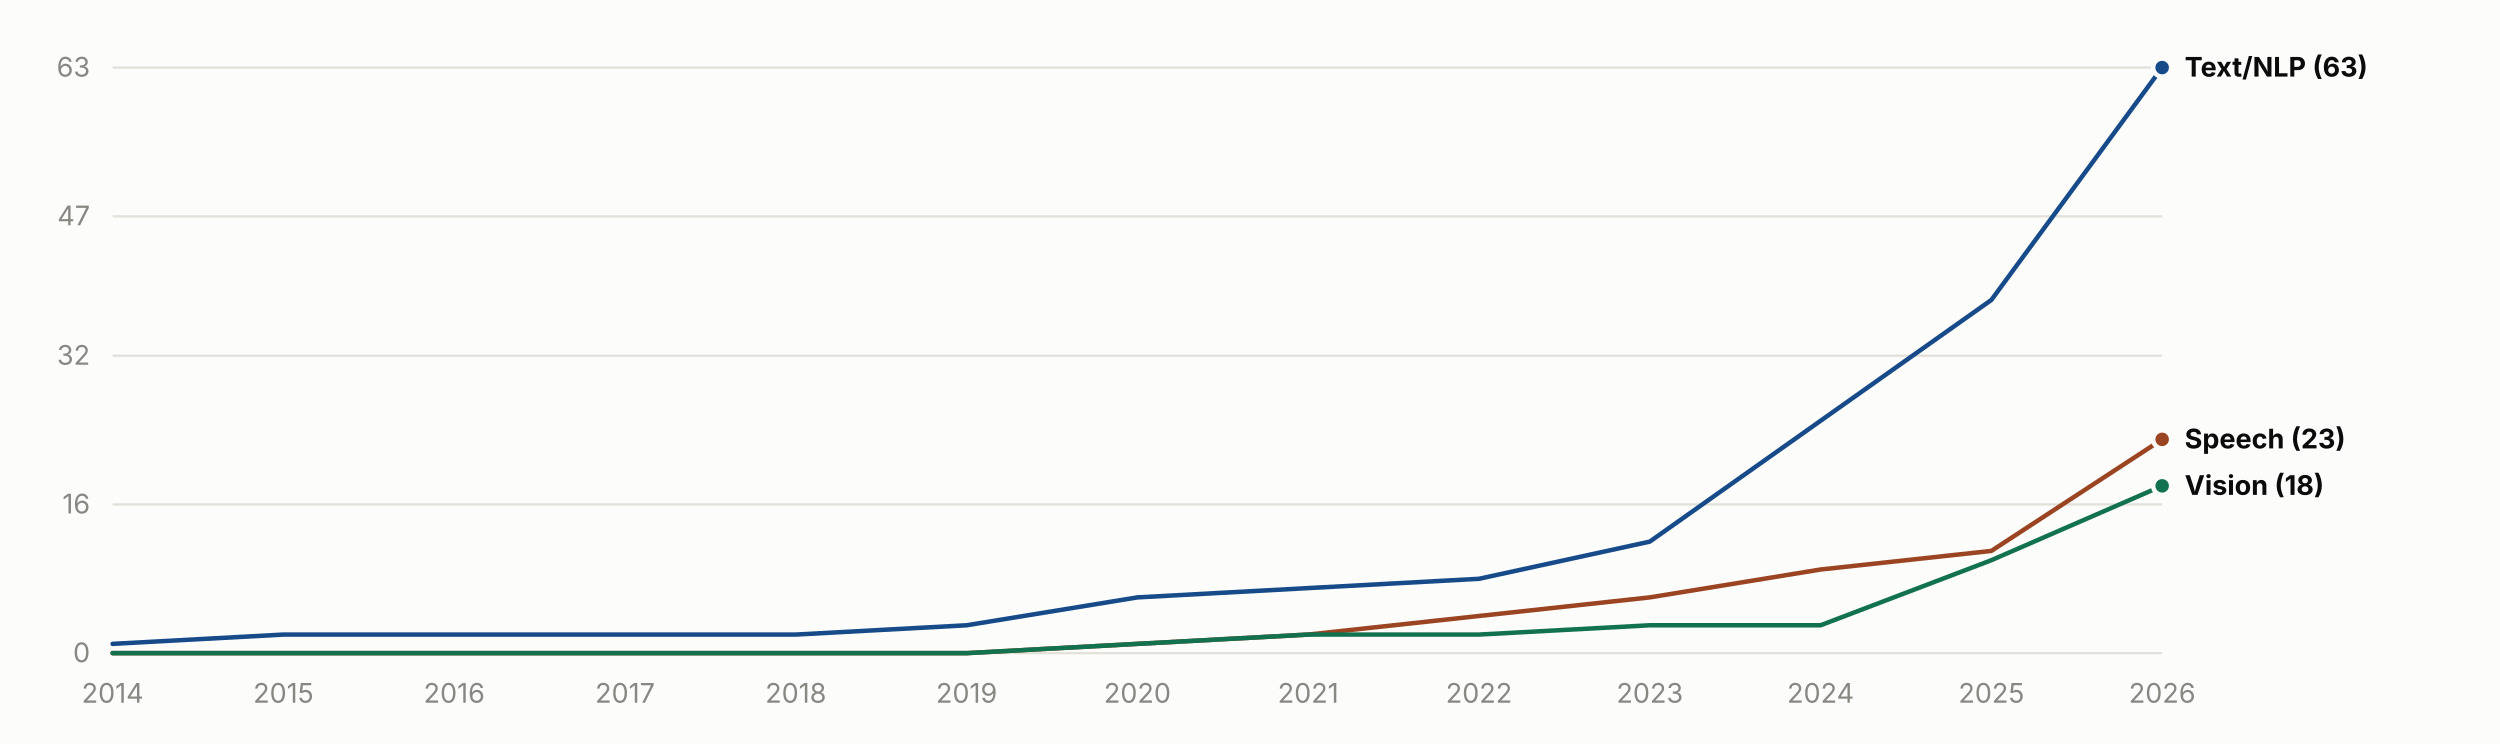
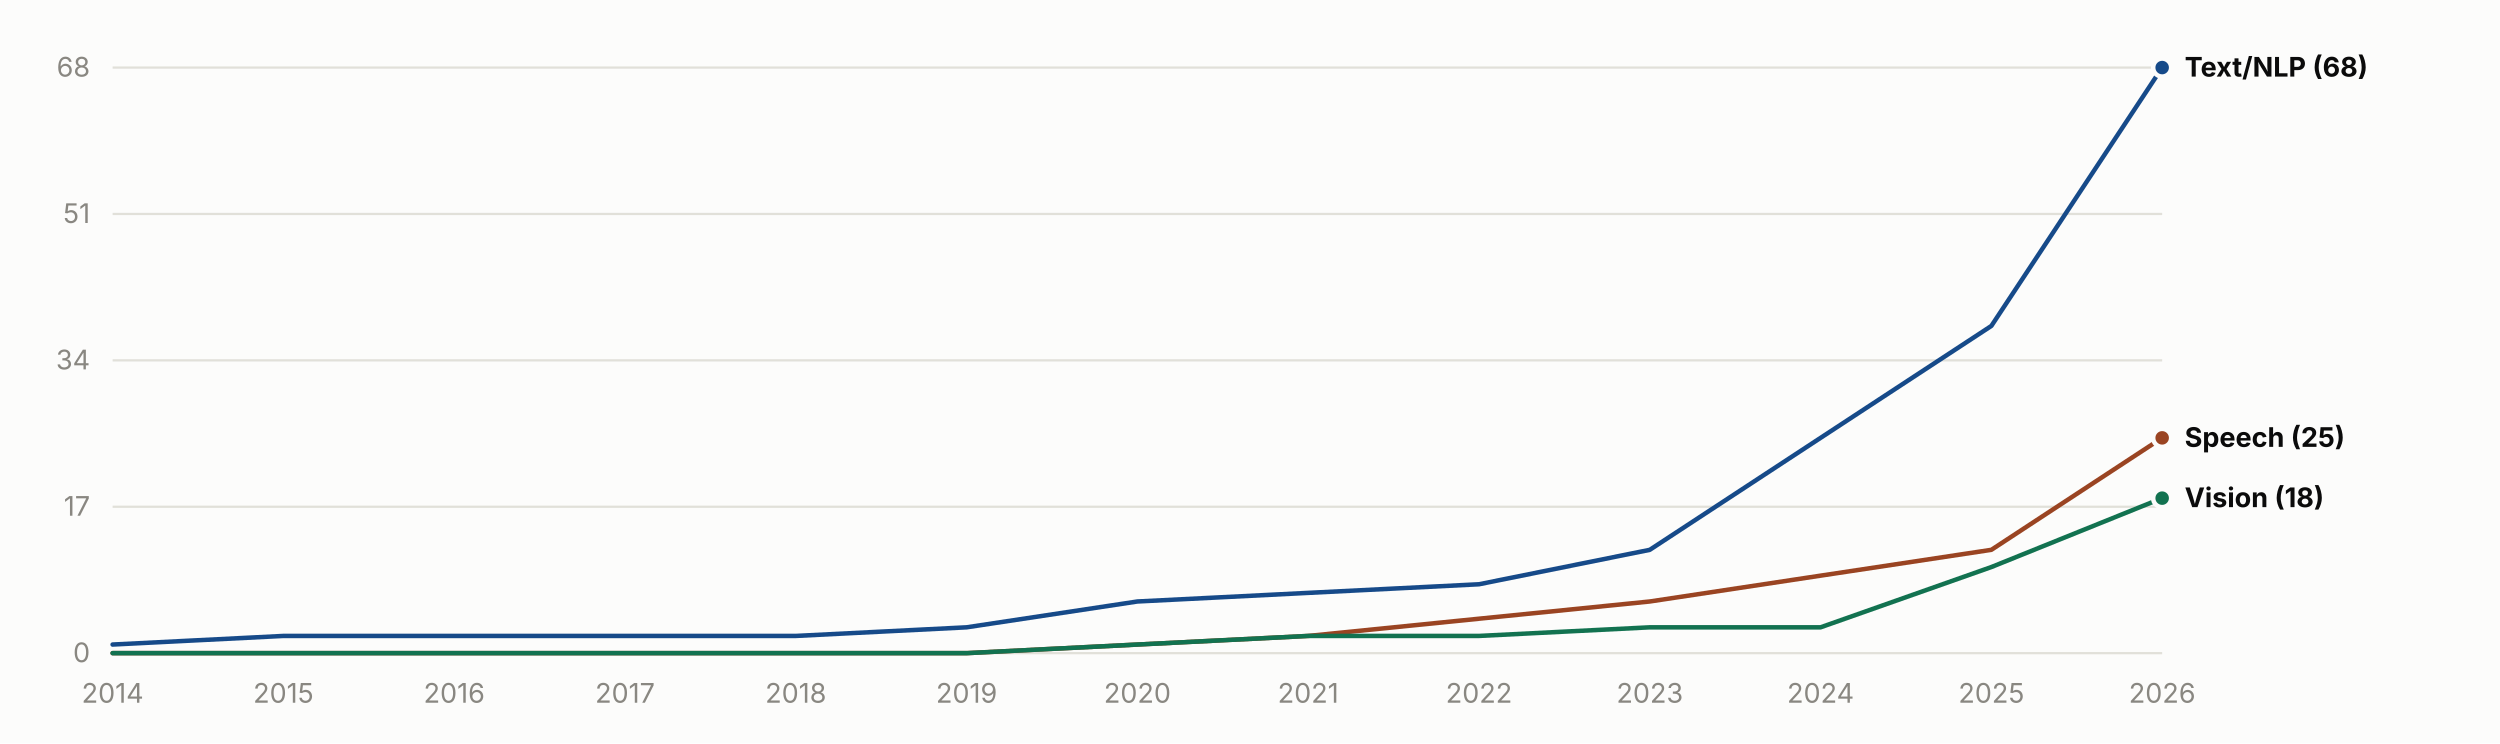
<svg xmlns="http://www.w3.org/2000/svg" width="1110" height="330" viewBox="0 0 1110 330">
  <rect width="1110" height="330" fill="#fcfcfb" />
  <style>text{font-family:"Segoe UI",Inter,Arial,sans-serif;fill:#0b0b0b}.title{font-size:22px;font-weight:700}.sub{font-size:12px;fill:#52514e}.muted{font-size:11px;fill:#898781}.axis{font-size:12px;fill:#898781}.grid{stroke:#e1e0d9;stroke-width:1}.legend{font-size:12px;fill:#52514e}.endlabel{font-size:12px;font-weight:700}</style>
  <line x1="50" y1="290.0" x2="960" y2="290.0" class="grid" />
  <text x="40" y="294.0" text-anchor="end" class="axis">0</text>
-   <line x1="50" y1="223.968" x2="960" y2="223.968" class="grid" />
-   <text x="40" y="227.968" text-anchor="end" class="axis">16</text>
-   <line x1="50" y1="157.937" x2="960" y2="157.937" class="grid" />
-   <text x="40" y="161.937" text-anchor="end" class="axis">32</text>
-   <line x1="50" y1="96.032" x2="960" y2="96.032" class="grid" />
-   <text x="40" y="100.032" text-anchor="end" class="axis">47</text>
+   <line x1="50" y1="225.0" x2="960" y2="225.0" class="grid" />
+   <text x="40" y="229.0" text-anchor="end" class="axis">17</text>
+   <line x1="50" y1="160.0" x2="960" y2="160.0" class="grid" />
+   <text x="40" y="164.0" text-anchor="end" class="axis">34</text>
+   <line x1="50" y1="95.0" x2="960" y2="95.0" class="grid" />
+   <text x="40" y="99.0" text-anchor="end" class="axis">51</text>
  <line x1="50" y1="30.0" x2="960" y2="30.0" class="grid" />
-   <text x="40" y="34.0" text-anchor="end" class="axis">63</text>
+   <text x="40" y="34.0" text-anchor="end" class="axis">68</text>
  <text x="50.0" y="312" text-anchor="middle" class="axis">2014</text>
  <text x="125.833" y="312" text-anchor="middle" class="axis">2015</text>
  <text x="201.667" y="312" text-anchor="middle" class="axis">2016</text>
  <text x="277.5" y="312" text-anchor="middle" class="axis">2017</text>
  <text x="353.333" y="312" text-anchor="middle" class="axis">2018</text>
  <text x="429.167" y="312" text-anchor="middle" class="axis">2019</text>
  <text x="505.0" y="312" text-anchor="middle" class="axis">2020</text>
  <text x="580.833" y="312" text-anchor="middle" class="axis">2021</text>
  <text x="656.667" y="312" text-anchor="middle" class="axis">2022</text>
  <text x="732.5" y="312" text-anchor="middle" class="axis">2023</text>
  <text x="808.333" y="312" text-anchor="middle" class="axis">2024</text>
  <text x="884.167" y="312" text-anchor="middle" class="axis">2025</text>
  <text x="960.0" y="312" text-anchor="middle" class="axis">2026</text>
-   <polyline points="50.0,285.873 125.833,281.746 201.667,281.746 277.5,281.746 353.333,281.746 429.167,277.619 505.0,265.238 580.833,261.111 656.667,256.984 732.5,240.476 808.333,186.825 884.167,133.175 960.0,30.0" fill="none" stroke="#164a89" stroke-width="2" stroke-linejoin="round" stroke-linecap="round" />
+   <polyline points="50.0,286.176 125.833,282.353 201.667,282.353 277.5,282.353 353.333,282.353 429.167,278.529 505.0,267.059 580.833,263.235 656.667,259.412 732.5,244.118 808.333,194.412 884.167,144.706 960.0,30.0" fill="none" stroke="#164a89" stroke-width="2" stroke-linejoin="round" stroke-linecap="round" />
  <circle cx="960.0" cy="30.0" r="4" fill="#164a89" stroke="#fcfcfb" stroke-width="2" />
-   <text x="970.0" y="34.0" class="endlabel" fill="#164a89">Text/NLP (63)</text>
-   <polyline points="50.0,290.0 125.833,290.0 201.667,290.0 277.5,290.0 353.333,290.0 429.167,290.0 505.0,285.873 580.833,281.746 656.667,273.492 732.5,265.238 808.333,252.857 884.167,244.603 960.0,195.079" fill="none" stroke="#9a4422" stroke-width="2" stroke-linejoin="round" stroke-linecap="round" />
-   <circle cx="960.0" cy="195.079" r="4" fill="#9a4422" stroke="#fcfcfb" stroke-width="2" />
-   <text x="970.0" y="199.079" class="endlabel" fill="#9a4422">Speech (23)</text>
-   <polyline points="50.0,290.0 125.833,290.0 201.667,290.0 277.5,290.0 353.333,290.0 429.167,290.0 505.0,285.873 580.833,281.746 656.667,281.746 732.5,277.619 808.333,277.619 884.167,248.73 960.0,215.714" fill="none" stroke="#127250" stroke-width="2" stroke-linejoin="round" stroke-linecap="round" />
-   <circle cx="960.0" cy="215.714" r="4" fill="#127250" stroke="#fcfcfb" stroke-width="2" />
-   <text x="970.0" y="219.714" class="endlabel" fill="#127250">Vision (18)</text>
+   <text x="970.0" y="34.0" class="endlabel" fill="#164a89">Text/NLP (68)</text>
+   <polyline points="50.0,290.0 125.833,290.0 201.667,290.0 277.5,290.0 353.333,290.0 429.167,290.0 505.0,286.176 580.833,282.353 656.667,274.706 732.5,267.059 808.333,255.588 884.167,244.118 960.0,194.412" fill="none" stroke="#9a4422" stroke-width="2" stroke-linejoin="round" stroke-linecap="round" />
+   <circle cx="960.0" cy="194.412" r="4" fill="#9a4422" stroke="#fcfcfb" stroke-width="2" />
+   <text x="970.0" y="198.412" class="endlabel" fill="#9a4422">Speech (25)</text>
+   <polyline points="50.0,290.0 125.833,290.0 201.667,290.0 277.5,290.0 353.333,290.0 429.167,290.0 505.0,286.176 580.833,282.353 656.667,282.353 732.5,278.529 808.333,278.529 884.167,251.765 960.0,221.176" fill="none" stroke="#127250" stroke-width="2" stroke-linejoin="round" stroke-linecap="round" />
+   <circle cx="960.0" cy="221.176" r="4" fill="#127250" stroke="#fcfcfb" stroke-width="2" />
+   <text x="970.0" y="225.176" class="endlabel" fill="#127250">Vision (18)</text>
</svg>
